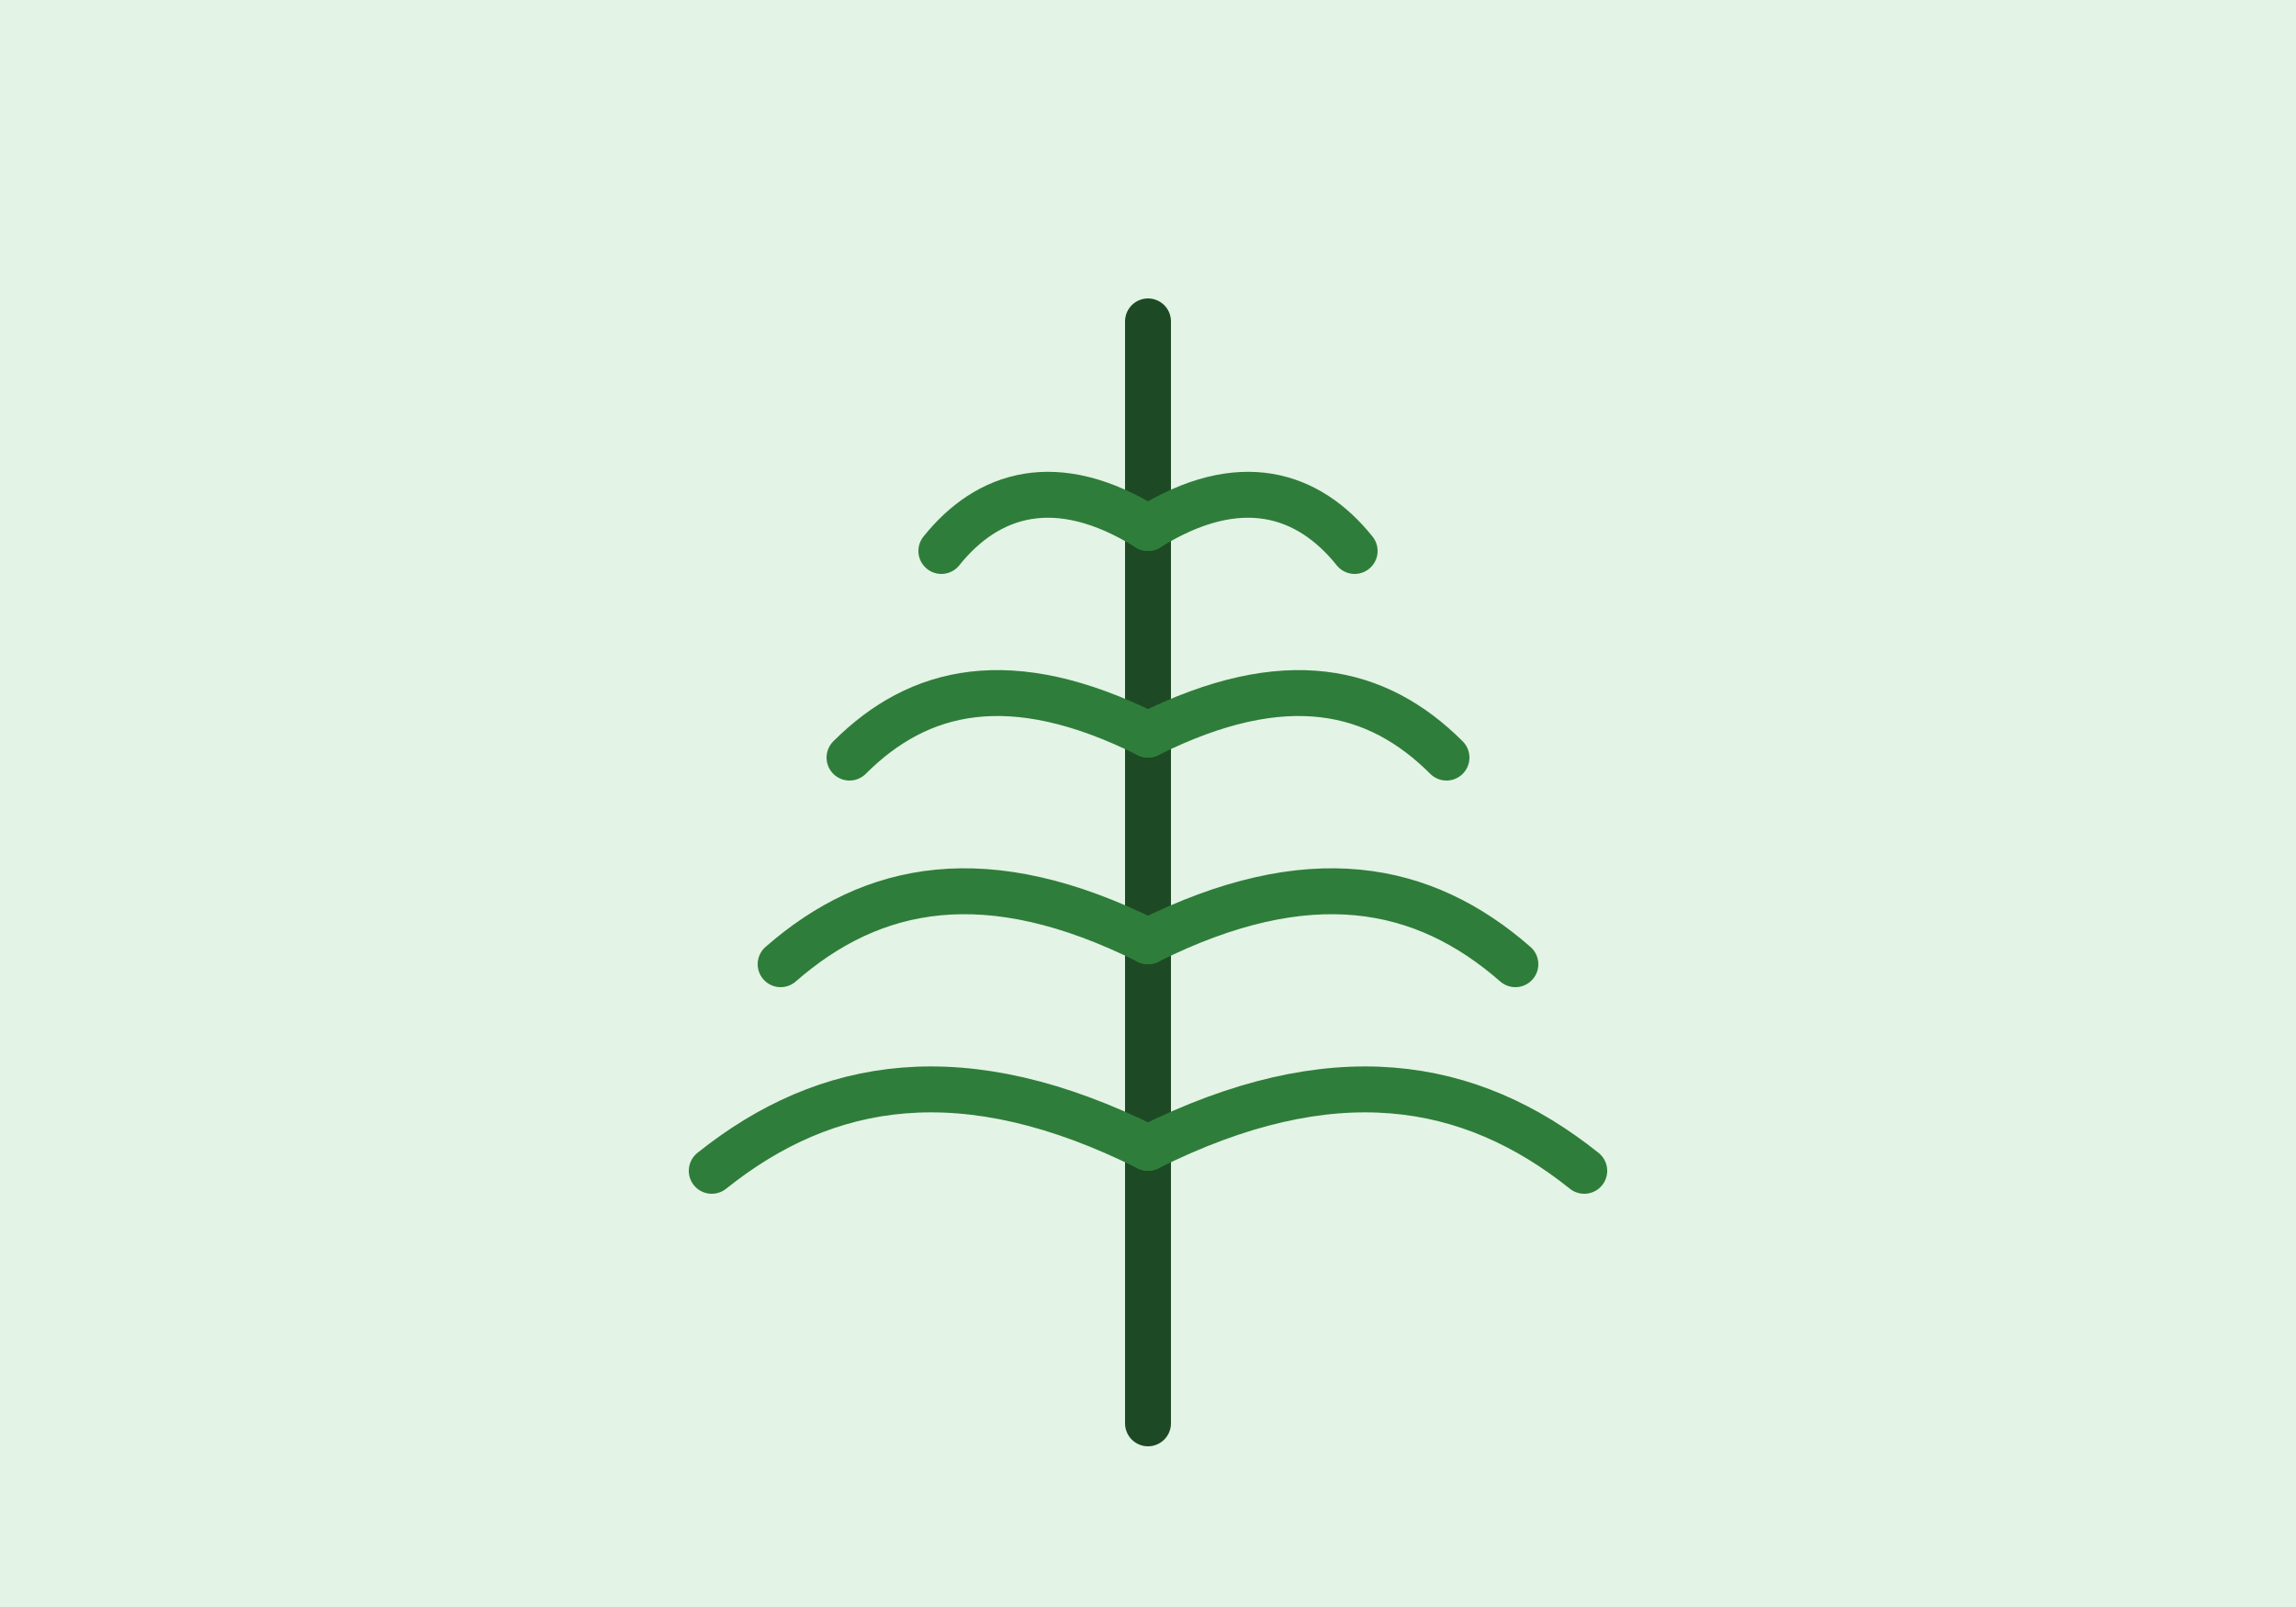
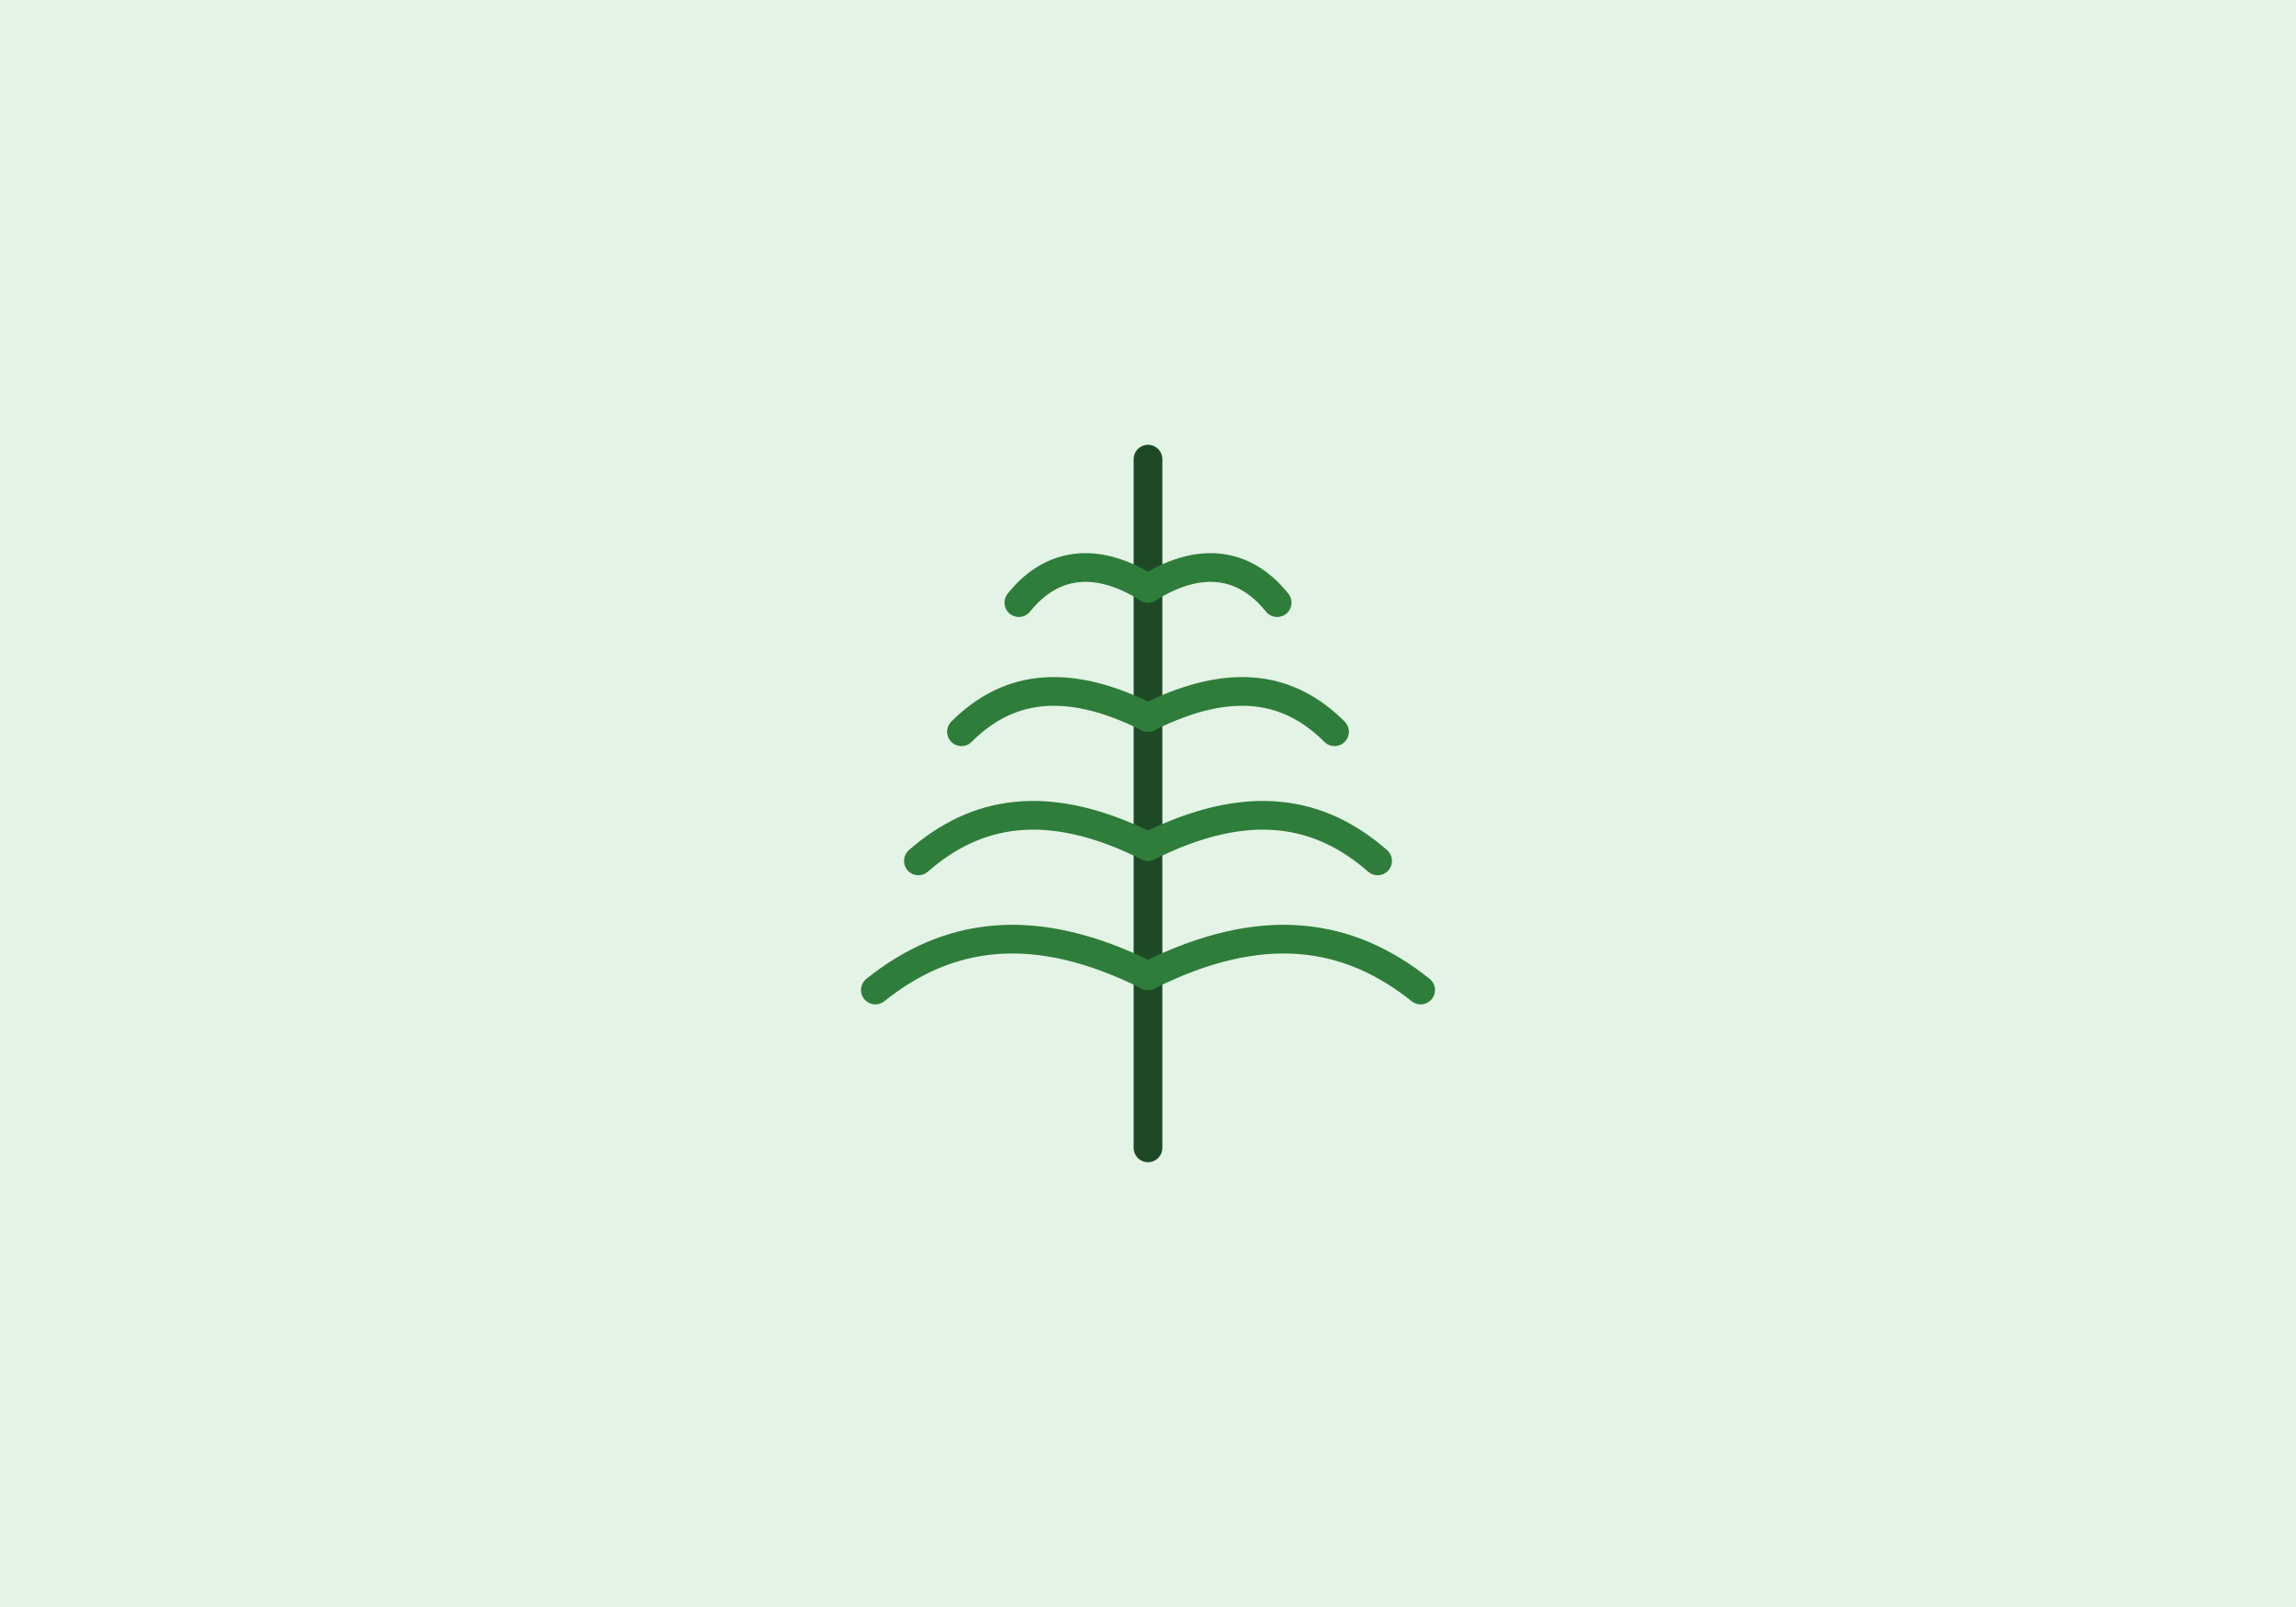
<svg xmlns="http://www.w3.org/2000/svg" viewBox="0 0 200 140" role="img" aria-label="Fern">
  <rect width="200" height="140" fill="#e3f3e5" />
-   <path d="M100 124 C100 90 100 56 100 28" stroke="#1d4a24" stroke-width="4" fill="none" stroke-linecap="round" />
-   <g stroke="#2f7d3a" stroke-width="4" stroke-linecap="round" fill="none">
-     <path d="M100 100 C84 92 72 94 62 102" />
-     <path d="M100 100 C116 92 128 94 138 102" />
-     <path d="M100 82 C86 75 76 77 68 84" />
-     <path d="M100 82 C114 75 124 77 132 84" />
-     <path d="M100 64 C88 58 80 60 74 66" />
-     <path d="M100 64 C112 58 120 60 126 66" />
-     <path d="M100 46 C92 41 86 43 82 48" />
-     <path d="M100 46 C108 41 114 43 118 48" />
+   <g id="art" transform="translate(37.5 22.5) scale(0.625)">
+     <path d="M100 124 C100 90 100 56 100 28" stroke="#1d4a24" stroke-width="4" fill="none" stroke-linecap="round" />
+     <g stroke="#2f7d3a" stroke-width="4" stroke-linecap="round" fill="none">
+       <path d="M100 100 C84 92 72 94 62 102" />
+       <path d="M100 100 C116 92 128 94 138 102" />
+       <path d="M100 82 C86 75 76 77 68 84" />
+       <path d="M100 82 C114 75 124 77 132 84" />
+       <path d="M100 64 C88 58 80 60 74 66" />
+       <path d="M100 64 C112 58 120 60 126 66" />
+       <path d="M100 46 C92 41 86 43 82 48" />
+       <path d="M100 46 C108 41 114 43 118 48" />
+     </g>
  </g>
</svg>
